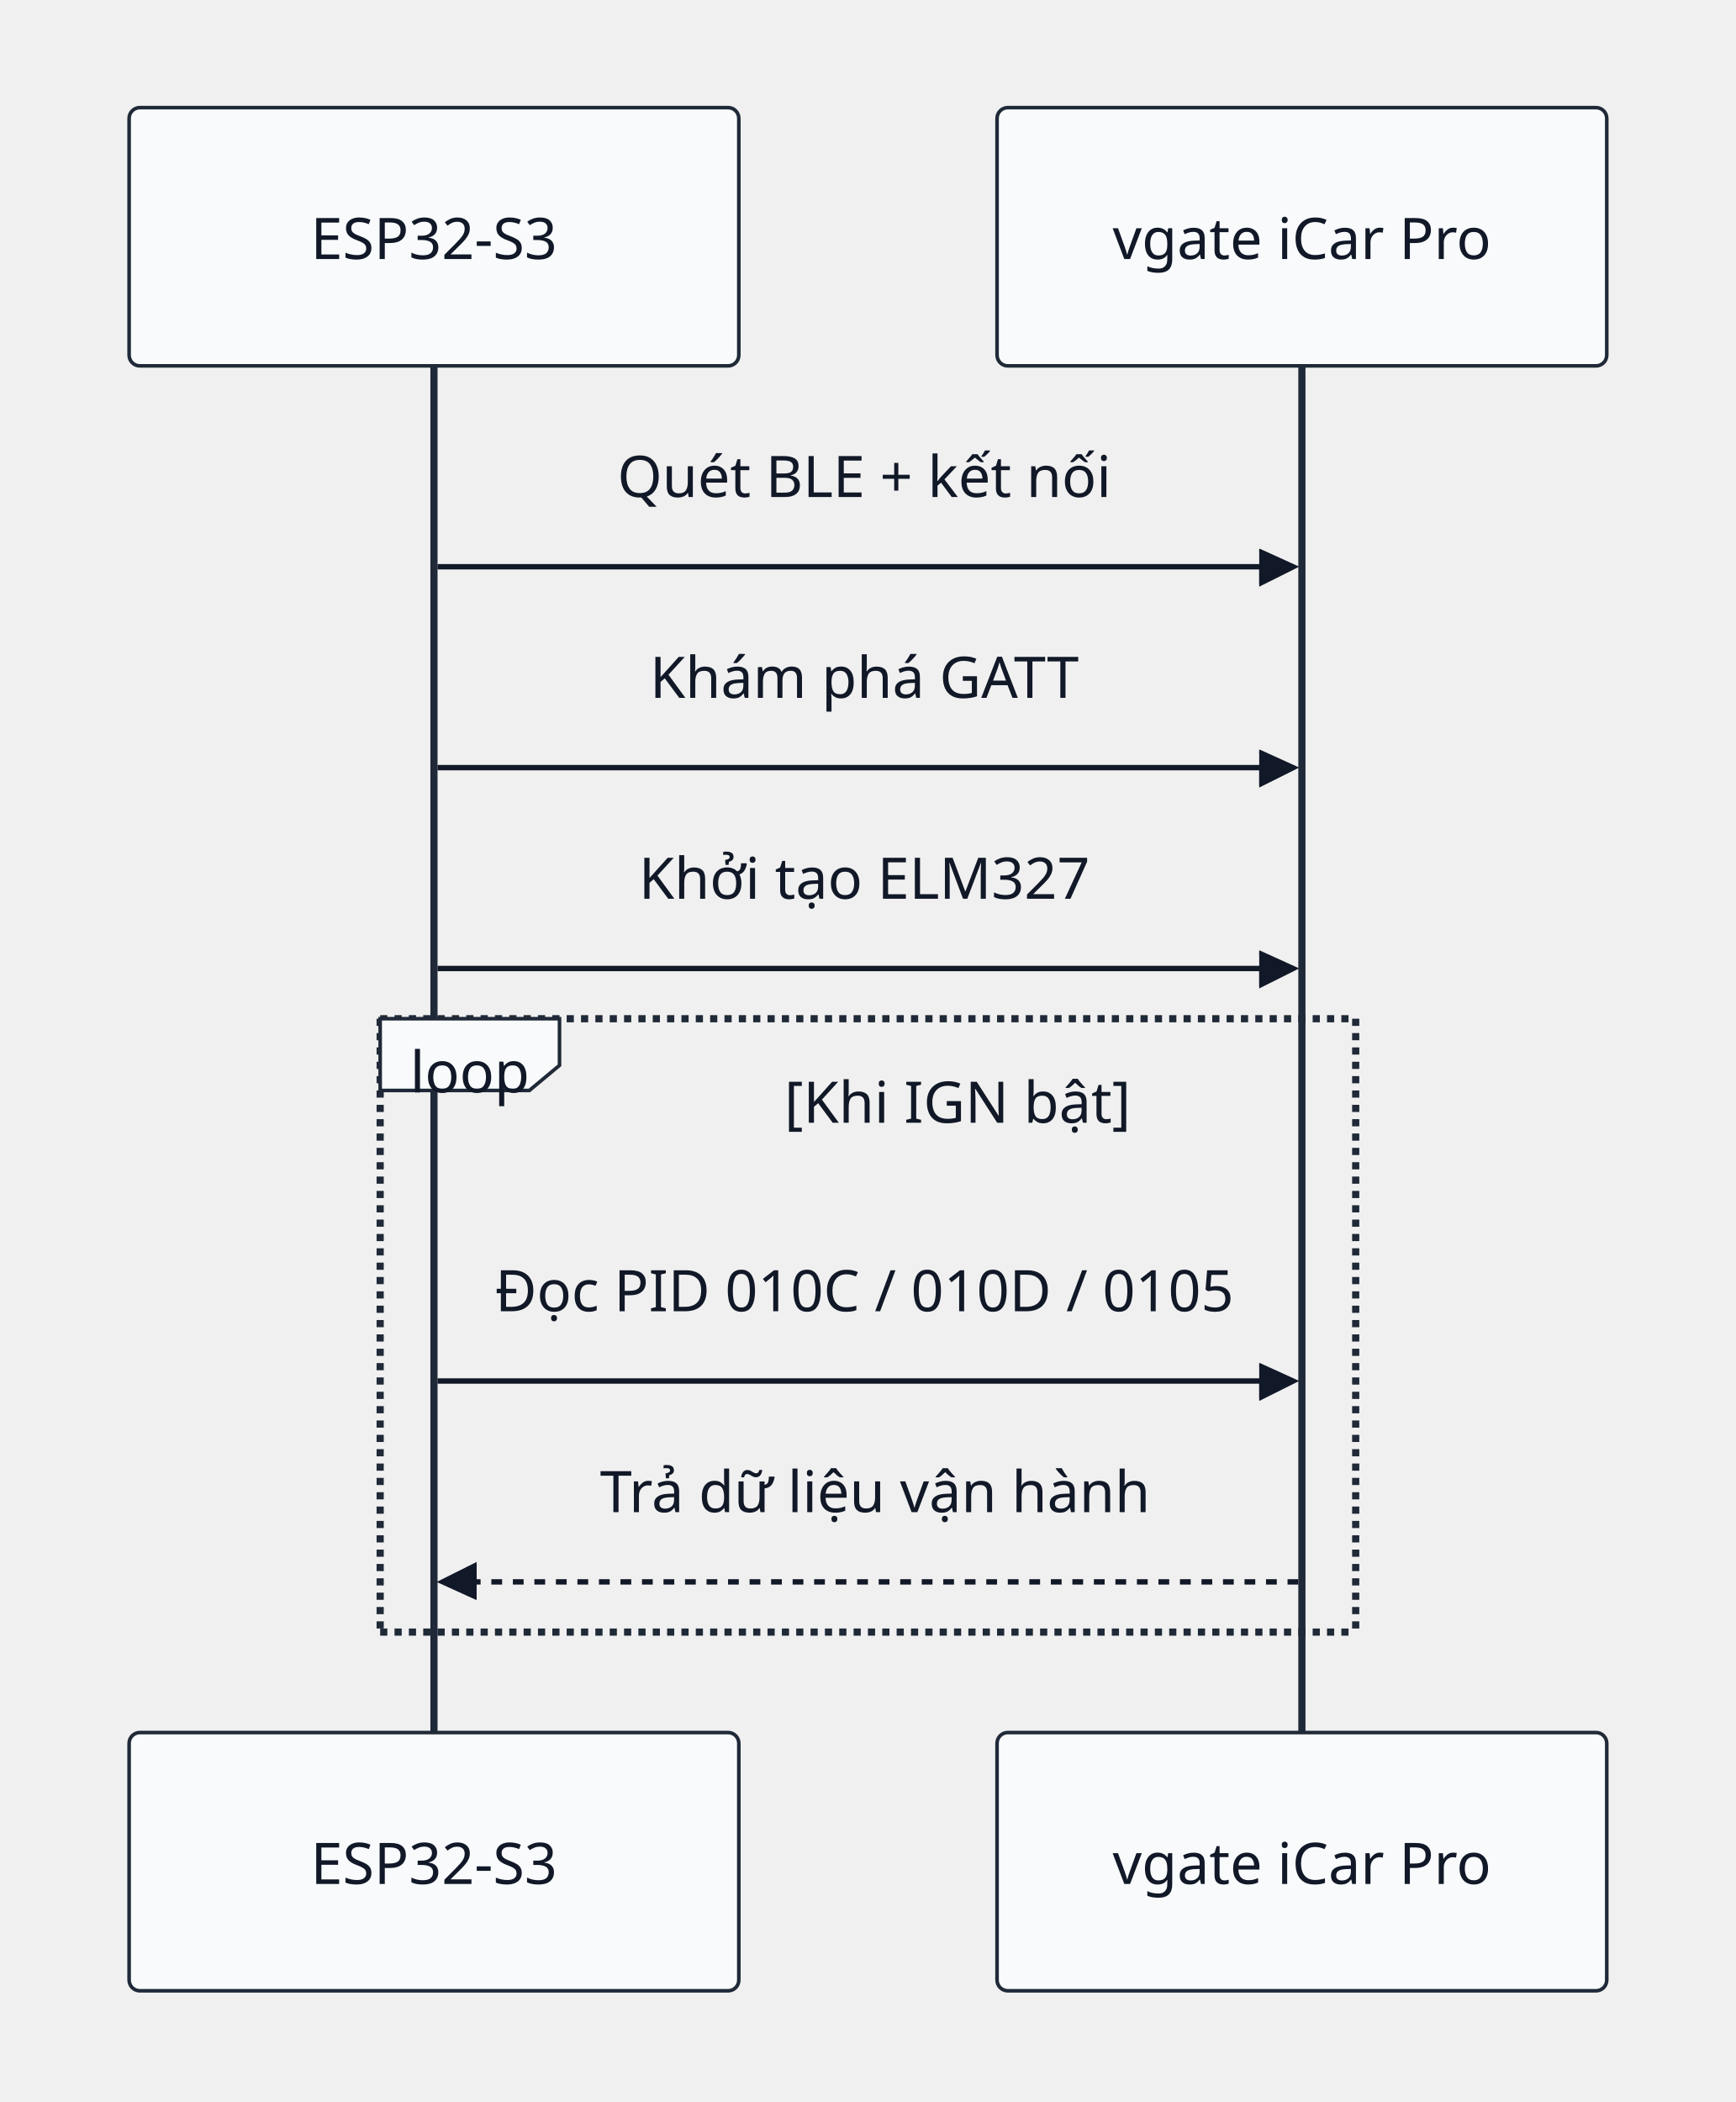
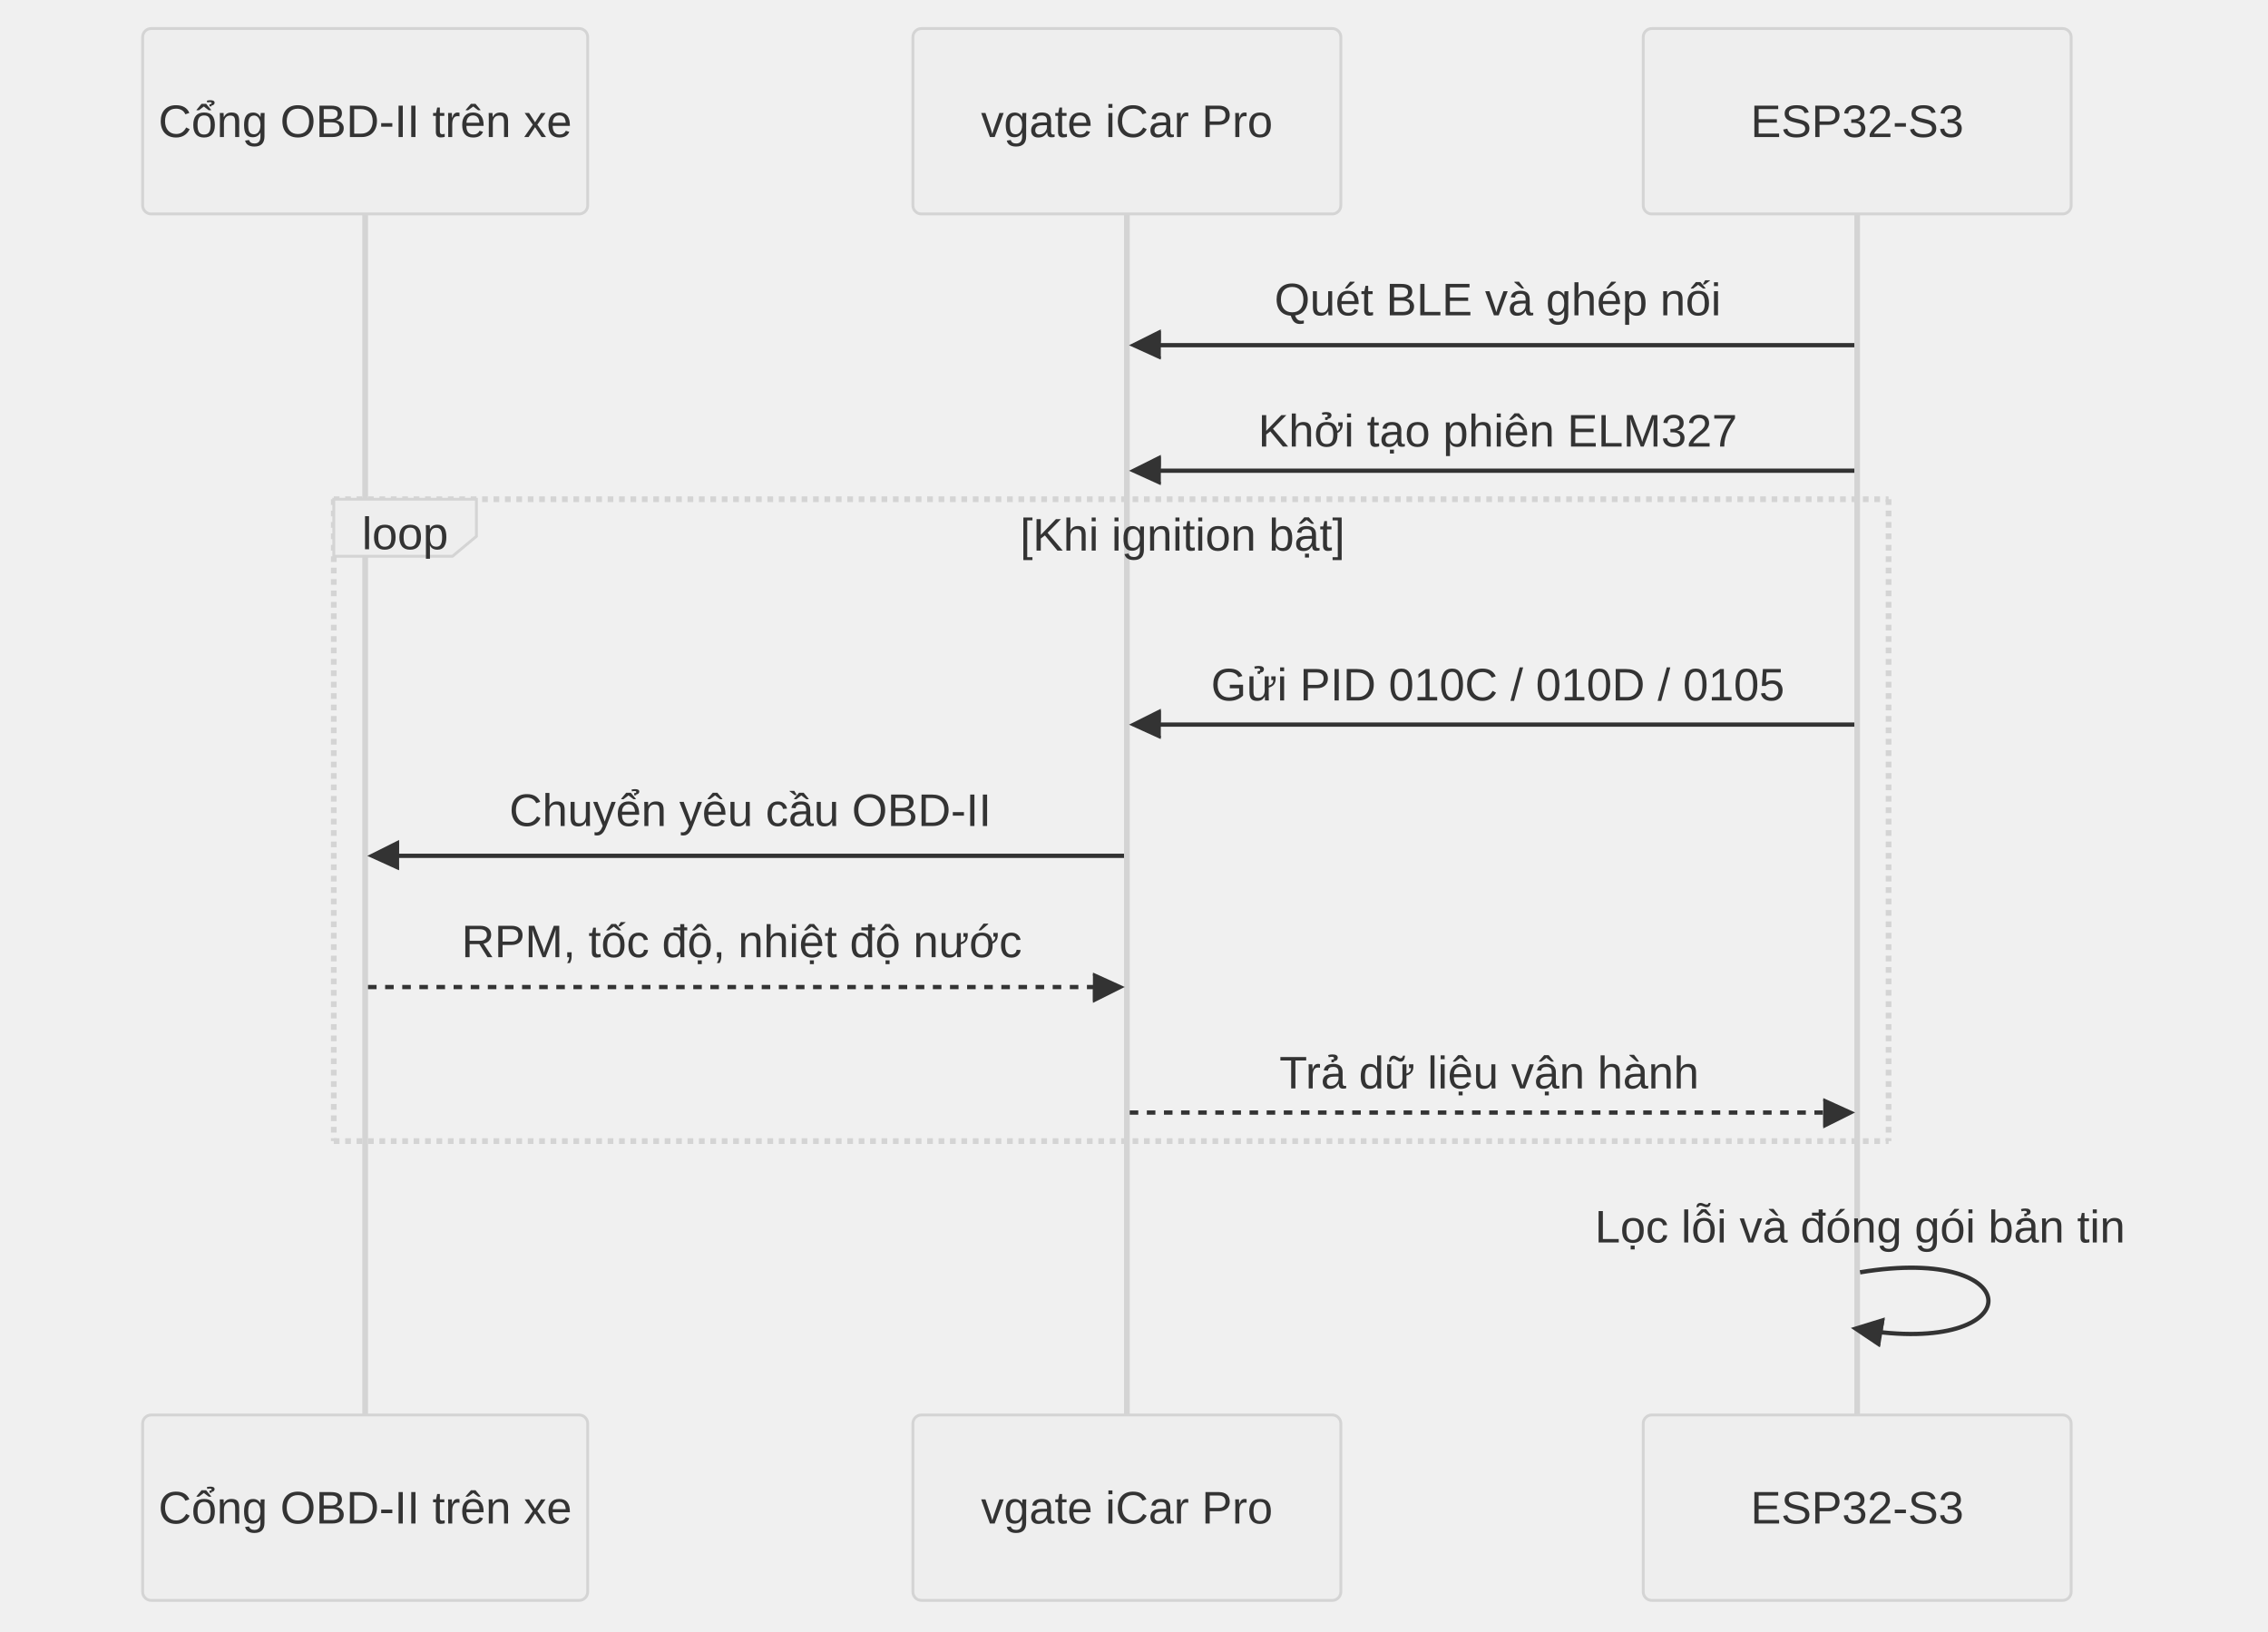
- <svg xmlns="http://www.w3.org/2000/svg" id="my-svg" width="100%" style="max-width: 484px; background-color: white;" viewBox="-36 -30 484 586" role="graphics-document document" aria-roledescription="sequence">
+ <svg xmlns="http://www.w3.org/2000/svg" id="my-svg" width="100%" style="max-width: 795px; background-color: transparent;" viewBox="-50 -10 795 572" role="graphics-document document" aria-roledescription="sequence">
  <g>
-     <rect x="242" y="453" fill="#eaeaea" stroke="#666" width="170" height="72" name="OBD" rx="3" ry="3" class="actor actor-bottom" />
-     <text x="327" y="489" dominant-baseline="central" alignment-baseline="central" class="actor actor-box" style="text-anchor: middle; font-size: 16px; font-weight: 400; font-family: &quot;Noto Sans&quot;, &quot;Segoe UI&quot;, Arial, sans-serif;">
-       <tspan x="327" dy="0">vgate iCar Pro</tspan>
+     <rect x="526" y="486" fill="#eaeaea" stroke="#666" width="150" height="65" name="ESP" rx="3" ry="3" class="actor actor-bottom" />
+     <text x="601" y="518.5" dominant-baseline="central" alignment-baseline="central" class="actor actor-box" style="text-anchor: middle; font-size: 16px; font-weight: 400;">
+       <tspan x="601" dy="0">ESP32-S3</tspan>
    </text>
  </g>
  <g>
-     <rect x="0" y="453" fill="#eaeaea" stroke="#666" width="170" height="72" name="ESP" rx="3" ry="3" class="actor actor-bottom" />
-     <text x="85" y="489" dominant-baseline="central" alignment-baseline="central" class="actor actor-box" style="text-anchor: middle; font-size: 16px; font-weight: 400; font-family: &quot;Noto Sans&quot;, &quot;Segoe UI&quot;, Arial, sans-serif;">
-       <tspan x="85" dy="0">ESP32-S3</tspan>
+     <rect x="270" y="486" fill="#eaeaea" stroke="#666" width="150" height="65" name="Adapter" rx="3" ry="3" class="actor actor-bottom" />
+     <text x="345" y="518.5" dominant-baseline="central" alignment-baseline="central" class="actor actor-box" style="text-anchor: middle; font-size: 16px; font-weight: 400;">
+       <tspan x="345" dy="0">vgate iCar Pro</tspan>
    </text>
  </g>
  <g>
-     <line id="actor1" x1="327" y1="72" x2="327" y2="453" class="actor-line 200" stroke-width="0.5px" stroke="#999" name="OBD" />
-     <g id="root-1">
-       <rect x="242" y="0" fill="#eaeaea" stroke="#666" width="170" height="72" name="OBD" rx="3" ry="3" class="actor actor-top" />
-       <text x="327" y="36" dominant-baseline="central" alignment-baseline="central" class="actor actor-box" style="text-anchor: middle; font-size: 16px; font-weight: 400; font-family: &quot;Noto Sans&quot;, &quot;Segoe UI&quot;, Arial, sans-serif;">
-         <tspan x="327" dy="0">vgate iCar Pro</tspan>
+     <rect x="0" y="486" fill="#eaeaea" stroke="#666" width="156" height="65" name="ECU" rx="3" ry="3" class="actor actor-bottom" />
+     <text x="78" y="518.5" dominant-baseline="central" alignment-baseline="central" class="actor actor-box" style="text-anchor: middle; font-size: 16px; font-weight: 400;">
+       <tspan x="78" dy="0">Cổng OBD-II trên xe</tspan>
+     </text>
+   </g>
+   <g>
+     <line id="actor2" x1="601" y1="65" x2="601" y2="486" class="actor-line 200" stroke-width="0.5px" stroke="#999" name="ESP" data-et="life-line" data-id="ESP" />
+     <g id="root-2" data-et="participant" data-type="participant" data-id="ESP">
+       <rect x="526" y="0" fill="#eaeaea" stroke="#666" width="150" height="65" name="ESP" rx="3" ry="3" class="actor actor-top" />
+       <text x="601" y="32.5" dominant-baseline="central" alignment-baseline="central" class="actor actor-box" style="text-anchor: middle; font-size: 16px; font-weight: 400;">
+         <tspan x="601" dy="0">ESP32-S3</tspan>
      </text>
    </g>
  </g>
  <g>
-     <line id="actor0" x1="85" y1="72" x2="85" y2="453" class="actor-line 200" stroke-width="0.5px" stroke="#999" name="ESP" />
-     <g id="root-0">
-       <rect x="0" y="0" fill="#eaeaea" stroke="#666" width="170" height="72" name="ESP" rx="3" ry="3" class="actor actor-top" />
-       <text x="85" y="36" dominant-baseline="central" alignment-baseline="central" class="actor actor-box" style="text-anchor: middle; font-size: 16px; font-weight: 400; font-family: &quot;Noto Sans&quot;, &quot;Segoe UI&quot;, Arial, sans-serif;">
-         <tspan x="85" dy="0">ESP32-S3</tspan>
+     <line id="actor1" x1="345" y1="65" x2="345" y2="486" class="actor-line 200" stroke-width="0.5px" stroke="#999" name="Adapter" data-et="life-line" data-id="Adapter" />
+     <g id="root-1" data-et="participant" data-type="participant" data-id="Adapter">
+       <rect x="270" y="0" fill="#eaeaea" stroke="#666" width="150" height="65" name="Adapter" rx="3" ry="3" class="actor actor-top" />
+       <text x="345" y="32.5" dominant-baseline="central" alignment-baseline="central" class="actor actor-box" style="text-anchor: middle; font-size: 16px; font-weight: 400;">
+         <tspan x="345" dy="0">vgate iCar Pro</tspan>
      </text>
    </g>
  </g>
-   <style>#my-svg{font-family:Noto Sans,Segoe UI,Arial,sans-serif;font-size:22px;fill:#111827;}@keyframes edge-animation-frame{from{stroke-dashoffset:0;}}@keyframes dash{to{stroke-dashoffset:0;}}#my-svg .edge-animation-slow{stroke-dasharray:9,5!important;stroke-dashoffset:900;animation:dash 50s linear infinite;stroke-linecap:round;}#my-svg .edge-animation-fast{stroke-dasharray:9,5!important;stroke-dashoffset:900;animation:dash 20s linear infinite;stroke-linecap:round;}#my-svg .error-icon{fill:#eef2ff;}#my-svg .error-text{fill:#110d00;stroke:#110d00;}#my-svg .edge-thickness-normal{stroke-width:1px;}#my-svg .edge-thickness-thick{stroke-width:3.5px;}#my-svg .edge-pattern-solid{stroke-dasharray:0;}#my-svg .edge-thickness-invisible{stroke-width:0;fill:none;}#my-svg .edge-pattern-dashed{stroke-dasharray:3;}#my-svg .edge-pattern-dotted{stroke-dasharray:2;}#my-svg .marker{fill:#1f2937;stroke:#1f2937;}#my-svg .marker.cross{stroke:#1f2937;}#my-svg svg{font-family:Noto Sans,Segoe UI,Arial,sans-serif;font-size:22px;}#my-svg p{margin:0;}#my-svg .actor{stroke:#1f2937;fill:#f8fafc;}#my-svg text.actor&gt;tspan{fill:#111827;stroke:none;}#my-svg .actor-line{stroke:#1f2937;}#my-svg .innerArc{stroke-width:1.5;stroke-dasharray:none;}#my-svg .messageLine0{stroke-width:1.5;stroke-dasharray:none;stroke:#111827;}#my-svg .messageLine1{stroke-width:1.5;stroke-dasharray:2,2;stroke:#111827;}#my-svg #arrowhead path{fill:#111827;stroke:#111827;}#my-svg .sequenceNumber{fill:#e0d6c8;}#my-svg #sequencenumber{fill:#111827;}#my-svg #crosshead path{fill:#111827;stroke:#111827;}#my-svg .messageText{fill:#111827;stroke:none;}#my-svg .labelBox{stroke:#1f2937;fill:#f8fafc;}#my-svg .labelText,#my-svg .labelText&gt;tspan{fill:#111827;stroke:none;}#my-svg .loopText,#my-svg .loopText&gt;tspan{fill:#111827;stroke:none;}#my-svg .loopLine{stroke-width:2px;stroke-dasharray:2,2;stroke:#1f2937;fill:#1f2937;}#my-svg .note{stroke:hsl(52.683, 60%, 73.922%);fill:#fff5ad;}#my-svg .noteText,#my-svg .noteText&gt;tspan{fill:#333;stroke:none;}#my-svg .activation0{fill:#ffffff;stroke:hsl(0, 0%, 90%);}#my-svg .activation1{fill:#ffffff;stroke:hsl(0, 0%, 90%);}#my-svg .activation2{fill:#ffffff;stroke:hsl(0, 0%, 90%);}#my-svg .actorPopupMenu{position:absolute;}#my-svg .actorPopupMenuPanel{position:absolute;fill:#f8fafc;box-shadow:0px 8px 16px 0px rgba(0,0,0,0.2);filter:drop-shadow(3px 5px 2px rgb(0 0 0 / 0.4));}#my-svg .actor-man line{stroke:#1f2937;fill:#f8fafc;}#my-svg .actor-man circle,#my-svg line{stroke:#1f2937;fill:#f8fafc;stroke-width:2px;}#my-svg :root{--mermaid-font-family:Noto Sans,Segoe UI,Arial,sans-serif;}</style>
+   <g>
+     <line id="actor0" x1="78" y1="65" x2="78" y2="486" class="actor-line 200" stroke-width="0.5px" stroke="#999" name="ECU" data-et="life-line" data-id="ECU" />
+     <g id="root-0" data-et="participant" data-type="participant" data-id="ECU">
+       <rect x="0" y="0" fill="#eaeaea" stroke="#666" width="156" height="65" name="ECU" rx="3" ry="3" class="actor actor-top" />
+       <text x="78" y="32.5" dominant-baseline="central" alignment-baseline="central" class="actor actor-box" style="text-anchor: middle; font-size: 16px; font-weight: 400;">
+         <tspan x="78" dy="0">Cổng OBD-II trên xe</tspan>
+       </text>
+     </g>
+   </g>
+   <style>#my-svg{font-family:"trebuchet ms",verdana,arial,sans-serif;font-size:16px;fill:#000000;}@keyframes edge-animation-frame{from{stroke-dashoffset:0;}}@keyframes dash{to{stroke-dashoffset:0;}}#my-svg .edge-animation-slow{stroke-dasharray:9,5!important;stroke-dashoffset:900;animation:dash 50s linear infinite;stroke-linecap:round;}#my-svg .edge-animation-fast{stroke-dasharray:9,5!important;stroke-dashoffset:900;animation:dash 20s linear infinite;stroke-linecap:round;}#my-svg .error-icon{fill:#552222;}#my-svg .error-text{fill:#552222;stroke:#552222;}#my-svg .edge-thickness-normal{stroke-width:1px;}#my-svg .edge-thickness-thick{stroke-width:3.5px;}#my-svg .edge-pattern-solid{stroke-dasharray:0;}#my-svg .edge-thickness-invisible{stroke-width:0;fill:none;}#my-svg .edge-pattern-dashed{stroke-dasharray:3;}#my-svg .edge-pattern-dotted{stroke-dasharray:2;}#my-svg .marker{fill:#666;stroke:#666;}#my-svg .marker.cross{stroke:#666;}#my-svg svg{font-family:"trebuchet ms",verdana,arial,sans-serif;font-size:16px;}#my-svg p{margin:0;}#my-svg .actor{stroke:hsl(0, 0%, 83%);fill:#eee;stroke-width:1;}#my-svg rect.actor.outer-path[data-look="neo"]{filter:drop-shadow( 1px 2px 2px rgba(185,185,185,1));}#my-svg rect.note[data-look="neo"]{stroke:#999;fill:#666;filter:drop-shadow( 1px 2px 2px rgba(185,185,185,1));}#my-svg text.actor&gt;tspan{fill:#333;stroke:none;}#my-svg .actor-line{stroke:hsl(0, 0%, 83%);}#my-svg .innerArc{stroke-width:1.5;stroke-dasharray:none;}#my-svg .messageLine0{stroke-width:1.5;stroke-dasharray:none;stroke:#333;}#my-svg .messageLine1{stroke-width:1.5;stroke-dasharray:2,2;stroke:#333;}#my-svg [id$="-arrowhead"] path{fill:#333;stroke:#333;}#my-svg .sequenceNumber{fill:white;}#my-svg [id$="-sequencenumber"]{fill:#333;}#my-svg [id$="-crosshead"] path{fill:#333;stroke:#333;}#my-svg .messageText{fill:#333;stroke:none;}#my-svg .labelBox{stroke:hsl(0, 0%, 83%);fill:#eee;filter:none;}#my-svg .labelText,#my-svg .labelText&gt;tspan{fill:#333;stroke:none;}#my-svg .loopText,#my-svg .loopText&gt;tspan{fill:#333;stroke:none;}#my-svg .loopLine{stroke-width:2px;stroke-dasharray:2,2;stroke:hsl(0, 0%, 83%);fill:hsl(0, 0%, 83%);}#my-svg .note{stroke:#999;fill:#666;}#my-svg .noteText,#my-svg .noteText&gt;tspan{fill:#fff;stroke:none;font-weight:normal;}#my-svg .activation0{fill:#f4f4f4;stroke:#666;}#my-svg .activation1{fill:#f4f4f4;stroke:#666;}#my-svg .activation2{fill:#f4f4f4;stroke:#666;}#my-svg .actorPopupMenu{position:absolute;}#my-svg .actorPopupMenuPanel{position:absolute;fill:#eee;box-shadow:0px 8px 16px 0px rgba(0,0,0,0.2);filter:drop-shadow(3px 5px 2px rgb(0 0 0 / 0.4));}#my-svg .actor-man circle,#my-svg line{fill:#eee;stroke-width:2px;}#my-svg g rect.rect{filter:drop-shadow( 1px 2px 2px rgba(185,185,185,1));stroke:#999;}#my-svg .node .neo-node{stroke:#999;}#my-svg [data-look="neo"].node rect,#my-svg [data-look="neo"].cluster rect,#my-svg [data-look="neo"].node polygon{stroke:url(#my-svg-gradient);filter:drop-shadow( 1px 2px 2px rgba(185,185,185,1));}#my-svg [data-look="neo"].node path{stroke:url(#my-svg-gradient);stroke-width:1px;}#my-svg [data-look="neo"].node .outer-path{filter:drop-shadow( 1px 2px 2px rgba(185,185,185,1));}#my-svg [data-look="neo"].node .neo-line path{stroke:#999;filter:none;}#my-svg [data-look="neo"].node circle{stroke:url(#my-svg-gradient);filter:drop-shadow( 1px 2px 2px rgba(185,185,185,1));}#my-svg [data-look="neo"].node circle .state-start{fill:#000000;}#my-svg [data-look="neo"].icon-shape .icon{fill:url(#my-svg-gradient);filter:drop-shadow( 1px 2px 2px rgba(185,185,185,1));}#my-svg [data-look="neo"].icon-shape .icon-neo path{stroke:url(#my-svg-gradient);filter:drop-shadow( 1px 2px 2px rgba(185,185,185,1));}#my-svg :root{--mermaid-font-family:"trebuchet ms",verdana,arial,sans-serif;}</style>
  <g />
  <defs>
-     <symbol id="computer" width="24" height="24">
+     <symbol id="my-svg-computer" width="24" height="24">
      <path transform="scale(.5)" d="M2 2v13h20v-13h-20zm18 11h-16v-9h16v9zm-10.228 6l.466-1h3.524l.467 1h-4.457zm14.228 3h-24l2-6h2.104l-1.33 4h18.45l-1.297-4h2.073l2 6zm-5-10h-14v-7h14v7z" />
    </symbol>
  </defs>
  <defs>
-     <symbol id="database" fill-rule="evenodd" clip-rule="evenodd">
+     <symbol id="my-svg-database" fill-rule="evenodd" clip-rule="evenodd">
      <path transform="scale(.5)" d="M12.258.001l.256.004.255.005.253.008.251.01.249.012.247.015.246.016.242.019.241.02.239.023.236.024.233.027.231.028.229.031.225.032.223.034.22.036.217.038.214.04.211.041.208.043.205.045.201.046.198.048.194.05.191.051.187.053.183.054.18.056.175.057.172.059.168.06.163.061.16.063.155.064.15.066.074.033.073.033.071.034.07.034.069.035.068.035.067.035.066.035.064.036.064.036.062.036.06.036.06.037.058.037.058.037.055.038.055.038.053.038.052.038.051.039.05.039.048.039.047.039.045.04.044.04.043.04.041.04.04.041.039.041.037.041.036.041.034.041.033.042.032.042.03.042.029.042.027.042.026.043.024.043.023.043.021.043.02.043.018.044.017.043.015.044.013.044.012.044.011.045.009.044.007.045.006.045.004.045.002.045.001.045v17l-.001.045-.002.045-.004.045-.006.045-.007.045-.009.044-.011.045-.012.044-.013.044-.015.044-.017.043-.018.044-.02.043-.021.043-.023.043-.024.043-.026.043-.027.042-.029.042-.03.042-.032.042-.033.042-.034.041-.036.041-.037.041-.039.041-.04.041-.041.04-.043.04-.044.04-.045.04-.047.039-.048.039-.05.039-.051.039-.052.038-.053.038-.055.038-.055.038-.058.037-.058.037-.06.037-.06.036-.062.036-.064.036-.064.036-.066.035-.067.035-.068.035-.069.035-.07.034-.071.034-.073.033-.074.033-.15.066-.155.064-.16.063-.163.061-.168.06-.172.059-.175.057-.18.056-.183.054-.187.053-.191.051-.194.05-.198.048-.201.046-.205.045-.208.043-.211.041-.214.04-.217.038-.22.036-.223.034-.225.032-.229.031-.231.028-.233.027-.236.024-.239.023-.241.02-.242.019-.246.016-.247.015-.249.012-.251.01-.253.008-.255.005-.256.004-.258.001-.258-.001-.256-.004-.255-.005-.253-.008-.251-.01-.249-.012-.247-.015-.245-.016-.243-.019-.241-.02-.238-.023-.236-.024-.234-.027-.231-.028-.228-.031-.226-.032-.223-.034-.22-.036-.217-.038-.214-.04-.211-.041-.208-.043-.204-.045-.201-.046-.198-.048-.195-.05-.19-.051-.187-.053-.184-.054-.179-.056-.176-.057-.172-.059-.167-.06-.164-.061-.159-.063-.155-.064-.151-.066-.074-.033-.072-.033-.072-.034-.07-.034-.069-.035-.068-.035-.067-.035-.066-.035-.064-.036-.063-.036-.062-.036-.061-.036-.06-.037-.058-.037-.057-.037-.056-.038-.055-.038-.053-.038-.052-.038-.051-.039-.049-.039-.049-.039-.046-.039-.046-.04-.044-.04-.043-.04-.041-.04-.04-.041-.039-.041-.037-.041-.036-.041-.034-.041-.033-.042-.032-.042-.03-.042-.029-.042-.027-.042-.026-.043-.024-.043-.023-.043-.021-.043-.02-.043-.018-.044-.017-.043-.015-.044-.013-.044-.012-.044-.011-.045-.009-.044-.007-.045-.006-.045-.004-.045-.002-.045-.001-.045v-17l.001-.045.002-.045.004-.045.006-.045.007-.045.009-.044.011-.045.012-.044.013-.044.015-.044.017-.043.018-.044.02-.043.021-.043.023-.043.024-.043.026-.043.027-.042.029-.042.03-.042.032-.042.033-.042.034-.041.036-.041.037-.041.039-.041.04-.041.041-.04.043-.04.044-.04.046-.04.046-.039.049-.039.049-.039.051-.039.052-.038.053-.038.055-.038.056-.038.057-.037.058-.037.06-.037.061-.036.062-.036.063-.036.064-.036.066-.035.067-.035.068-.035.069-.035.07-.034.072-.034.072-.033.074-.033.151-.066.155-.064.159-.063.164-.061.167-.06.172-.059.176-.057.179-.056.184-.054.187-.053.19-.051.195-.05.198-.048.201-.046.204-.045.208-.043.211-.041.214-.04.217-.038.22-.036.223-.034.226-.032.228-.031.231-.028.234-.027.236-.024.238-.023.241-.02.243-.019.245-.016.247-.015.249-.012.251-.01.253-.008.255-.005.256-.004.258-.001.258.001zm-9.258 20.499v.01l.001.021.003.021.004.022.005.021.006.022.007.022.009.023.01.022.011.023.012.023.013.023.015.023.016.024.017.023.018.024.019.024.021.024.022.025.023.024.024.025.052.049.056.05.061.051.066.051.07.051.075.051.079.052.084.052.088.052.092.052.097.052.102.051.105.052.11.052.114.051.119.051.123.051.127.05.131.05.135.05.139.048.144.049.147.047.152.047.155.047.16.045.163.045.167.043.171.043.176.041.178.041.183.039.187.039.19.037.194.035.197.035.202.033.204.031.209.03.212.029.216.027.219.025.222.024.226.021.23.02.233.018.236.016.24.015.243.012.246.01.249.008.253.005.256.004.259.001.26-.001.257-.004.254-.005.25-.008.247-.011.244-.012.241-.014.237-.016.233-.018.231-.021.226-.021.224-.024.22-.026.216-.027.212-.028.21-.031.205-.031.202-.034.198-.034.194-.036.191-.037.187-.039.183-.04.179-.04.175-.042.172-.043.168-.044.163-.045.16-.046.155-.046.152-.047.148-.048.143-.049.139-.049.136-.05.131-.05.126-.05.123-.051.118-.052.114-.051.11-.052.106-.052.101-.052.096-.052.092-.052.088-.053.083-.051.079-.052.074-.052.07-.051.065-.051.06-.051.056-.05.051-.05.023-.024.023-.025.021-.024.02-.024.019-.024.018-.024.017-.024.015-.023.014-.024.013-.023.012-.023.01-.023.01-.022.008-.022.006-.022.006-.022.004-.022.004-.021.001-.021.001-.021v-4.127l-.077.055-.08.053-.083.054-.085.053-.087.052-.09.052-.093.051-.095.05-.097.05-.1.049-.102.049-.105.048-.106.047-.109.047-.111.046-.114.045-.115.045-.118.044-.12.043-.122.042-.124.042-.126.041-.128.04-.13.04-.132.038-.134.038-.135.037-.138.037-.139.035-.142.035-.143.034-.144.033-.147.032-.148.031-.15.03-.151.03-.153.029-.154.027-.156.027-.158.026-.159.025-.161.024-.162.023-.163.022-.165.021-.166.02-.167.019-.169.018-.169.017-.171.016-.173.015-.173.014-.175.013-.175.012-.177.011-.178.01-.179.008-.179.008-.181.006-.182.005-.182.004-.184.003-.184.002h-.37l-.184-.002-.184-.003-.182-.004-.182-.005-.181-.006-.179-.008-.179-.008-.178-.01-.176-.011-.176-.012-.175-.013-.173-.014-.172-.015-.171-.016-.17-.017-.169-.018-.167-.019-.166-.02-.165-.021-.163-.022-.162-.023-.161-.024-.159-.025-.157-.026-.156-.027-.155-.027-.153-.029-.151-.03-.15-.03-.148-.031-.146-.032-.145-.033-.143-.034-.141-.035-.14-.035-.137-.037-.136-.037-.134-.038-.132-.038-.13-.04-.128-.04-.126-.041-.124-.042-.122-.042-.12-.044-.117-.043-.116-.045-.113-.045-.112-.046-.109-.047-.106-.047-.105-.048-.102-.049-.1-.049-.097-.05-.095-.05-.093-.052-.09-.051-.087-.052-.085-.053-.083-.054-.08-.054-.077-.054v4.127zm0-5.654v.011l.001.021.003.021.004.021.005.022.006.022.007.022.009.022.01.022.011.023.012.023.013.023.015.024.016.023.017.024.018.024.019.024.021.024.022.024.023.025.024.024.052.05.056.05.061.05.066.051.07.051.075.052.079.051.084.052.088.052.092.052.097.052.102.052.105.052.11.051.114.051.119.052.123.05.127.051.131.05.135.049.139.049.144.048.147.048.152.047.155.046.16.045.163.045.167.044.171.042.176.042.178.04.183.04.187.038.19.037.194.036.197.034.202.033.204.032.209.03.212.028.216.027.219.025.222.024.226.022.23.02.233.018.236.016.24.014.243.012.246.01.249.008.253.006.256.003.259.001.26-.001.257-.003.254-.006.25-.008.247-.01.244-.012.241-.015.237-.016.233-.018.231-.02.226-.022.224-.024.22-.025.216-.027.212-.029.21-.03.205-.032.202-.033.198-.035.194-.036.191-.037.187-.039.183-.039.179-.041.175-.042.172-.043.168-.044.163-.045.16-.045.155-.047.152-.047.148-.048.143-.048.139-.05.136-.049.131-.05.126-.051.123-.051.118-.051.114-.052.11-.052.106-.052.101-.052.096-.052.092-.052.088-.052.083-.052.079-.052.074-.051.07-.052.065-.051.06-.05.056-.051.051-.049.023-.025.023-.024.021-.025.02-.024.019-.024.018-.024.017-.024.015-.023.014-.023.013-.024.012-.022.01-.023.01-.023.008-.022.006-.022.006-.022.004-.021.004-.022.001-.021.001-.021v-4.139l-.077.054-.08.054-.083.054-.085.052-.087.053-.09.051-.093.051-.095.051-.097.05-.1.049-.102.049-.105.048-.106.047-.109.047-.111.046-.114.045-.115.044-.118.044-.12.044-.122.042-.124.042-.126.041-.128.04-.13.039-.132.039-.134.038-.135.037-.138.036-.139.036-.142.035-.143.033-.144.033-.147.033-.148.031-.15.03-.151.03-.153.028-.154.028-.156.027-.158.026-.159.025-.161.024-.162.023-.163.022-.165.021-.166.02-.167.019-.169.018-.169.017-.171.016-.173.015-.173.014-.175.013-.175.012-.177.011-.178.009-.179.009-.179.007-.181.007-.182.005-.182.004-.184.003-.184.002h-.37l-.184-.002-.184-.003-.182-.004-.182-.005-.181-.007-.179-.007-.179-.009-.178-.009-.176-.011-.176-.012-.175-.013-.173-.014-.172-.015-.171-.016-.17-.017-.169-.018-.167-.019-.166-.02-.165-.021-.163-.022-.162-.023-.161-.024-.159-.025-.157-.026-.156-.027-.155-.028-.153-.028-.151-.03-.15-.03-.148-.031-.146-.033-.145-.033-.143-.033-.141-.035-.14-.036-.137-.036-.136-.037-.134-.038-.132-.039-.13-.039-.128-.04-.126-.041-.124-.042-.122-.043-.12-.043-.117-.044-.116-.044-.113-.046-.112-.046-.109-.046-.106-.047-.105-.048-.102-.049-.1-.049-.097-.05-.095-.051-.093-.051-.09-.051-.087-.053-.085-.052-.083-.054-.08-.054-.077-.054v4.139zm0-5.666v.011l.001.02.003.022.004.021.005.022.006.021.007.022.009.023.01.022.011.023.012.023.013.023.015.023.016.024.017.024.018.023.019.024.021.025.022.024.023.024.024.025.052.05.056.05.061.05.066.051.07.051.075.052.079.051.084.052.088.052.092.052.097.052.102.052.105.051.11.052.114.051.119.051.123.051.127.05.131.05.135.05.139.049.144.048.147.048.152.047.155.046.16.045.163.045.167.043.171.043.176.042.178.04.183.04.187.038.19.037.194.036.197.034.202.033.204.032.209.03.212.028.216.027.219.025.222.024.226.021.23.02.233.018.236.017.24.014.243.012.246.01.249.008.253.006.256.003.259.001.26-.001.257-.003.254-.006.25-.008.247-.01.244-.013.241-.014.237-.016.233-.018.231-.02.226-.022.224-.024.22-.025.216-.027.212-.029.21-.03.205-.032.202-.033.198-.035.194-.036.191-.037.187-.039.183-.039.179-.041.175-.042.172-.043.168-.044.163-.045.16-.045.155-.047.152-.047.148-.048.143-.049.139-.049.136-.049.131-.051.126-.05.123-.051.118-.052.114-.051.11-.052.106-.052.101-.052.096-.052.092-.052.088-.052.083-.052.079-.052.074-.052.07-.051.065-.051.06-.051.056-.05.051-.049.023-.025.023-.025.021-.024.02-.024.019-.024.018-.024.017-.024.015-.023.014-.024.013-.023.012-.023.01-.022.01-.023.008-.022.006-.022.006-.022.004-.022.004-.021.001-.021.001-.021v-4.153l-.077.054-.08.054-.083.053-.085.053-.087.053-.09.051-.093.051-.095.051-.097.05-.1.049-.102.048-.105.048-.106.048-.109.046-.111.046-.114.046-.115.044-.118.044-.12.043-.122.043-.124.042-.126.041-.128.04-.13.039-.132.039-.134.038-.135.037-.138.036-.139.036-.142.034-.143.034-.144.033-.147.032-.148.032-.15.03-.151.03-.153.028-.154.028-.156.027-.158.026-.159.024-.161.024-.162.023-.163.023-.165.021-.166.02-.167.019-.169.018-.169.017-.171.016-.173.015-.173.014-.175.013-.175.012-.177.01-.178.01-.179.009-.179.007-.181.006-.182.006-.182.004-.184.003-.184.001-.185.001-.185-.001-.184-.001-.184-.003-.182-.004-.182-.006-.181-.006-.179-.007-.179-.009-.178-.01-.176-.01-.176-.012-.175-.013-.173-.014-.172-.015-.171-.016-.17-.017-.169-.018-.167-.019-.166-.02-.165-.021-.163-.023-.162-.023-.161-.024-.159-.024-.157-.026-.156-.027-.155-.028-.153-.028-.151-.03-.15-.03-.148-.032-.146-.032-.145-.033-.143-.034-.141-.034-.14-.036-.137-.036-.136-.037-.134-.038-.132-.039-.13-.039-.128-.041-.126-.041-.124-.041-.122-.043-.12-.043-.117-.044-.116-.044-.113-.046-.112-.046-.109-.046-.106-.048-.105-.048-.102-.048-.1-.05-.097-.049-.095-.051-.093-.051-.09-.052-.087-.052-.085-.053-.083-.053-.08-.054-.077-.054v4.153zm8.74-8.179l-.257.004-.254.005-.25.008-.247.011-.244.012-.241.014-.237.016-.233.018-.231.021-.226.022-.224.023-.22.026-.216.027-.212.028-.21.031-.205.032-.202.033-.198.034-.194.036-.191.038-.187.038-.183.04-.179.041-.175.042-.172.043-.168.043-.163.045-.16.046-.155.046-.152.048-.148.048-.143.048-.139.049-.136.05-.131.05-.126.051-.123.051-.118.051-.114.052-.11.052-.106.052-.101.052-.096.052-.092.052-.088.052-.083.052-.079.052-.074.051-.07.052-.065.051-.06.05-.056.05-.051.05-.023.025-.023.024-.021.024-.02.025-.019.024-.018.024-.017.023-.015.024-.014.023-.013.023-.012.023-.01.023-.01.022-.008.022-.006.023-.006.021-.004.022-.004.021-.001.021-.001.021.001.021.001.021.004.021.004.022.006.021.006.023.008.022.01.022.01.023.012.023.013.023.014.023.015.024.017.023.018.024.019.024.02.025.021.024.023.024.023.025.051.05.056.05.06.05.065.051.07.052.074.051.079.052.083.052.088.052.092.052.096.052.101.052.106.052.11.052.114.052.118.051.123.051.126.051.131.05.136.05.139.049.143.048.148.048.152.048.155.046.16.046.163.045.168.043.172.043.175.042.179.041.183.04.187.038.191.038.194.036.198.034.202.033.205.032.21.031.212.028.216.027.22.026.224.023.226.022.231.021.233.018.237.016.241.014.244.012.247.011.25.008.254.005.257.004.26.001.26-.001.257-.004.254-.005.25-.008.247-.011.244-.012.241-.014.237-.016.233-.018.231-.021.226-.022.224-.023.22-.026.216-.027.212-.028.21-.031.205-.032.202-.033.198-.034.194-.036.191-.038.187-.038.183-.04.179-.041.175-.042.172-.043.168-.043.163-.045.16-.046.155-.046.152-.048.148-.048.143-.048.139-.049.136-.05.131-.05.126-.051.123-.051.118-.051.114-.052.11-.052.106-.052.101-.052.096-.052.092-.052.088-.052.083-.052.079-.052.074-.051.07-.052.065-.051.06-.05.056-.05.051-.05.023-.025.023-.024.021-.024.02-.025.019-.024.018-.024.017-.023.015-.024.014-.023.013-.023.012-.023.01-.023.01-.022.008-.022.006-.023.006-.021.004-.022.004-.021.001-.021.001-.021-.001-.021-.001-.021-.004-.021-.004-.022-.006-.021-.006-.023-.008-.022-.01-.022-.01-.023-.012-.023-.013-.023-.014-.023-.015-.024-.017-.023-.018-.024-.019-.024-.02-.025-.021-.024-.023-.024-.023-.025-.051-.05-.056-.05-.06-.05-.065-.051-.07-.052-.074-.051-.079-.052-.083-.052-.088-.052-.092-.052-.096-.052-.101-.052-.106-.052-.11-.052-.114-.052-.118-.051-.123-.051-.126-.051-.131-.05-.136-.05-.139-.049-.143-.048-.148-.048-.152-.048-.155-.046-.16-.046-.163-.045-.168-.043-.172-.043-.175-.042-.179-.041-.183-.04-.187-.038-.191-.038-.194-.036-.198-.034-.202-.033-.205-.032-.21-.031-.212-.028-.216-.027-.22-.026-.224-.023-.226-.022-.231-.021-.233-.018-.237-.016-.241-.014-.244-.012-.247-.011-.25-.008-.254-.005-.257-.004-.26-.001-.26.001z" />
    </symbol>
  </defs>
  <defs>
-     <symbol id="clock" width="24" height="24">
+     <symbol id="my-svg-clock" width="24" height="24">
      <path transform="scale(.5)" d="M12 2c5.514 0 10 4.486 10 10s-4.486 10-10 10-10-4.486-10-10 4.486-10 10-10zm0-2c-6.627 0-12 5.373-12 12s5.373 12 12 12 12-5.373 12-12-5.373-12-12-12zm5.848 12.459c.202.038.202.333.001.372-1.907.361-6.045 1.111-6.547 1.111-.719 0-1.301-.582-1.301-1.301 0-.512.77-5.447 1.125-7.445.034-.192.312-.181.343.014l.985 6.238 5.394 1.011z" />
    </symbol>
  </defs>
  <defs>
-     <marker id="arrowhead" refX="7.9" refY="5" markerUnits="userSpaceOnUse" markerWidth="12" markerHeight="12" orient="auto-start-reverse">
+     <marker id="my-svg-arrowhead" refX="7.9" refY="5" markerUnits="userSpaceOnUse" markerWidth="12" markerHeight="12" orient="auto-start-reverse">
      <path d="M -1 0 L 10 5 L 0 10 z" />
    </marker>
  </defs>
  <defs>
-     <marker id="crosshead" markerWidth="15" markerHeight="8" orient="auto" refX="4" refY="4.5">
+     <marker id="my-svg-crosshead" markerWidth="15" markerHeight="8" orient="auto" refX="4" refY="4.5">
      <path fill="none" stroke="#000000" stroke-width="1pt" d="M 1,2 L 6,7 M 6,2 L 1,7" style="stroke-dasharray: 0, 0;" />
    </marker>
  </defs>
  <defs>
-     <marker id="filled-head" refX="15.5" refY="7" markerWidth="20" markerHeight="28" orient="auto">
+     <marker id="my-svg-filled-head" refX="15.5" refY="7" markerWidth="20" markerHeight="28" orient="auto">
      <path d="M 18,7 L9,13 L14,7 L9,1 Z" />
    </marker>
  </defs>
  <defs>
-     <marker id="sequencenumber" refX="15" refY="15" markerWidth="60" markerHeight="40" orient="auto">
+     <marker id="my-svg-sequencenumber" refX="15" refY="15" markerWidth="60" markerHeight="40" orient="auto">
      <circle cx="15" cy="15" r="6" />
    </marker>
  </defs>
-   <g>
-     <line x1="70" y1="254" x2="342" y2="254" class="loopLine" />
-     <line x1="342" y1="254" x2="342" y2="425" class="loopLine" />
-     <line x1="70" y1="425" x2="342" y2="425" class="loopLine" />
-     <line x1="70" y1="254" x2="70" y2="425" class="loopLine" />
-     <polygon points="70,254 120,254 120,267 111.6,274 70,274" class="labelBox" />
-     <text x="95" y="269" text-anchor="middle" dominant-baseline="middle" alignment-baseline="middle" class="labelText" style="font-family: &quot;Noto Sans&quot;, &quot;Segoe UI&quot;, Arial, sans-serif; font-size: 16px; font-weight: 400;">loop</text>
-     <text x="231" y="283" text-anchor="middle" class="loopText" style="font-family: &quot;Noto Sans&quot;, &quot;Segoe UI&quot;, Arial, sans-serif; font-size: 16px; font-weight: 400;">
-       <tspan x="231">[Khi IGN bật]</tspan>
+   <defs>
+     <marker id="my-svg-solidTopArrowHead" refX="7.9" refY="7.25" markerUnits="userSpaceOnUse" markerWidth="12" markerHeight="12" orient="auto-start-reverse">
+       <path d="M 0 0 L 10 8 L 0 8 z" />
+     </marker>
+   </defs>
+   <defs>
+     <marker id="my-svg-solidBottomArrowHead" refX="7.9" refY="0.75" markerUnits="userSpaceOnUse" markerWidth="12" markerHeight="12" orient="auto-start-reverse">
+       <path d="M 0 0 L 10 0 L 0 8 z" />
+     </marker>
+   </defs>
+   <defs>
+     <marker id="my-svg-stickTopArrowHead" refX="7.5" refY="7" markerUnits="userSpaceOnUse" markerWidth="12" markerHeight="12" orient="auto-start-reverse">
+       <path d="M 0 0 L 7 7" stroke="black" stroke-width="1.5" fill="none" />
+     </marker>
+   </defs>
+   <defs>
+     <marker id="my-svg-stickBottomArrowHead" refX="7.5" refY="0" markerUnits="userSpaceOnUse" markerWidth="12" markerHeight="12" orient="auto-start-reverse">
+       <path d="M 0 7 L 7 0" stroke="black" stroke-width="1.5" fill="none" />
+     </marker>
+   </defs>
+   <g data-et="control-structure" data-id="i7">
+     <line x1="67" y1="165" x2="612" y2="165" class="loopLine" />
+     <line x1="612" y1="165" x2="612" y2="390" class="loopLine" />
+     <line x1="67" y1="390" x2="612" y2="390" class="loopLine" />
+     <line x1="67" y1="165" x2="67" y2="390" class="loopLine" />
+     <polygon points="67,165 117,165 117,178 108.6,185 67,185" class="labelBox" />
+     <text x="92" y="178" text-anchor="middle" dominant-baseline="middle" alignment-baseline="middle" class="labelText" style="font-size: 16px; font-weight: 400;">loop</text>
+     <text x="364.5" y="183" text-anchor="middle" class="loopText" style="font-size: 16px; font-weight: 400;">
+       <tspan x="364.5">[Khi ignition bật]</tspan>
    </text>
  </g>
-   <text x="205" y="87" text-anchor="middle" dominant-baseline="middle" alignment-baseline="middle" class="messageText" dy="1em" style="font-family: &quot;Noto Sans&quot;, &quot;Segoe UI&quot;, Arial, sans-serif; font-size: 16px; font-weight: 400;">Quét BLE + kết nối</text>
-   <line x1="86" y1="128" x2="323" y2="128" class="messageLine0" stroke-width="2" stroke="none" marker-end="url(#arrowhead)" style="fill: none;" />
-   <text x="205" y="143" text-anchor="middle" dominant-baseline="middle" alignment-baseline="middle" class="messageText" dy="1em" style="font-family: &quot;Noto Sans&quot;, &quot;Segoe UI&quot;, Arial, sans-serif; font-size: 16px; font-weight: 400;">Khám phá GATT</text>
-   <line x1="86" y1="184" x2="323" y2="184" class="messageLine0" stroke-width="2" stroke="none" marker-end="url(#arrowhead)" style="fill: none;" />
-   <text x="205" y="199" text-anchor="middle" dominant-baseline="middle" alignment-baseline="middle" class="messageText" dy="1em" style="font-family: &quot;Noto Sans&quot;, &quot;Segoe UI&quot;, Arial, sans-serif; font-size: 16px; font-weight: 400;">Khởi tạo ELM327</text>
-   <line x1="86" y1="240" x2="323" y2="240" class="messageLine0" stroke-width="2" stroke="none" marker-end="url(#arrowhead)" style="fill: none;" />
-   <text x="205" y="314" text-anchor="middle" dominant-baseline="middle" alignment-baseline="middle" class="messageText" dy="1em" style="font-family: &quot;Noto Sans&quot;, &quot;Segoe UI&quot;, Arial, sans-serif; font-size: 16px; font-weight: 400;">Đọc PID 010C / 010D / 0105</text>
-   <line x1="86" y1="355" x2="323" y2="355" class="messageLine0" stroke-width="2" stroke="none" marker-end="url(#arrowhead)" style="fill: none;" />
-   <text x="208" y="370" text-anchor="middle" dominant-baseline="middle" alignment-baseline="middle" class="messageText" dy="1em" style="font-family: &quot;Noto Sans&quot;, &quot;Segoe UI&quot;, Arial, sans-serif; font-size: 16px; font-weight: 400;">Trả dữ liệu vận hành</text>
-   <line x1="326" y1="411" x2="89" y2="411" class="messageLine1" stroke-width="2" stroke="none" marker-end="url(#arrowhead)" style="stroke-dasharray: 3, 3; fill: none;" />
+   <text x="475" y="80" text-anchor="middle" dominant-baseline="middle" alignment-baseline="middle" class="messageText" dy="1em" style="font-size: 16px; font-weight: 400;">Quét BLE và ghép nối</text>
+   <line x1="600" y1="111" x2="349" y2="111" class="messageLine0" data-et="message" data-id="i0" data-from="ESP" data-to="Adapter" stroke-width="2" stroke="none" marker-end="url(#my-svg-arrowhead)" style="fill: none;" />
+   <text x="475" y="126" text-anchor="middle" dominant-baseline="middle" alignment-baseline="middle" class="messageText" dy="1em" style="font-size: 16px; font-weight: 400;">Khởi tạo phiên ELM327</text>
+   <line x1="600" y1="155" x2="349" y2="155" class="messageLine0" data-et="message" data-id="i1" data-from="ESP" data-to="Adapter" stroke-width="2" stroke="none" marker-end="url(#my-svg-arrowhead)" style="fill: none;" />
+   <text x="475" y="215" text-anchor="middle" dominant-baseline="middle" alignment-baseline="middle" class="messageText" dy="1em" style="font-size: 16px; font-weight: 400;">Gửi PID 010C / 010D / 0105</text>
+   <line x1="600" y1="244" x2="349" y2="244" class="messageLine0" data-et="message" data-id="i3" data-from="ESP" data-to="Adapter" stroke-width="2" stroke="none" marker-end="url(#my-svg-arrowhead)" style="fill: none;" />
+   <text x="213" y="259" text-anchor="middle" dominant-baseline="middle" alignment-baseline="middle" class="messageText" dy="1em" style="font-size: 16px; font-weight: 400;">Chuyển yêu cầu OBD-II</text>
+   <line x1="344" y1="290" x2="82" y2="290" class="messageLine0" data-et="message" data-id="i4" data-from="Adapter" data-to="ECU" stroke-width="2" stroke="none" marker-end="url(#my-svg-arrowhead)" style="fill: none;" />
+   <text x="210" y="305" text-anchor="middle" dominant-baseline="middle" alignment-baseline="middle" class="messageText" dy="1em" style="font-size: 16px; font-weight: 400;">RPM, tốc độ, nhiệt độ nước</text>
+   <line x1="79" y1="336" x2="341" y2="336" class="messageLine1" data-et="message" data-id="i5" data-from="ECU" data-to="Adapter" stroke-width="2" stroke="none" marker-end="url(#my-svg-arrowhead)" style="stroke-dasharray: 3, 3; fill: none;" />
+   <text x="472" y="351" text-anchor="middle" dominant-baseline="middle" alignment-baseline="middle" class="messageText" dy="1em" style="font-size: 16px; font-weight: 400;">Trả dữ liệu vận hành</text>
+   <line x1="346" y1="380" x2="597" y2="380" class="messageLine1" data-et="message" data-id="i6" data-from="Adapter" data-to="ESP" stroke-width="2" stroke="none" marker-end="url(#my-svg-arrowhead)" style="stroke-dasharray: 3, 3; fill: none;" />
+   <text x="602" y="405" text-anchor="middle" dominant-baseline="middle" alignment-baseline="middle" class="messageText" dy="1em" style="font-size: 16px; font-weight: 400;">Lọc lỗi và đóng gói bản tin</text>
+   <path d="M 602,436 C 662,426 662,466 602,456" class="messageLine0" data-et="message" data-id="i8" data-from="ESP" data-to="ESP" stroke-width="2" stroke="none" marker-end="url(#my-svg-arrowhead)" style="fill: none;" />
</svg>
